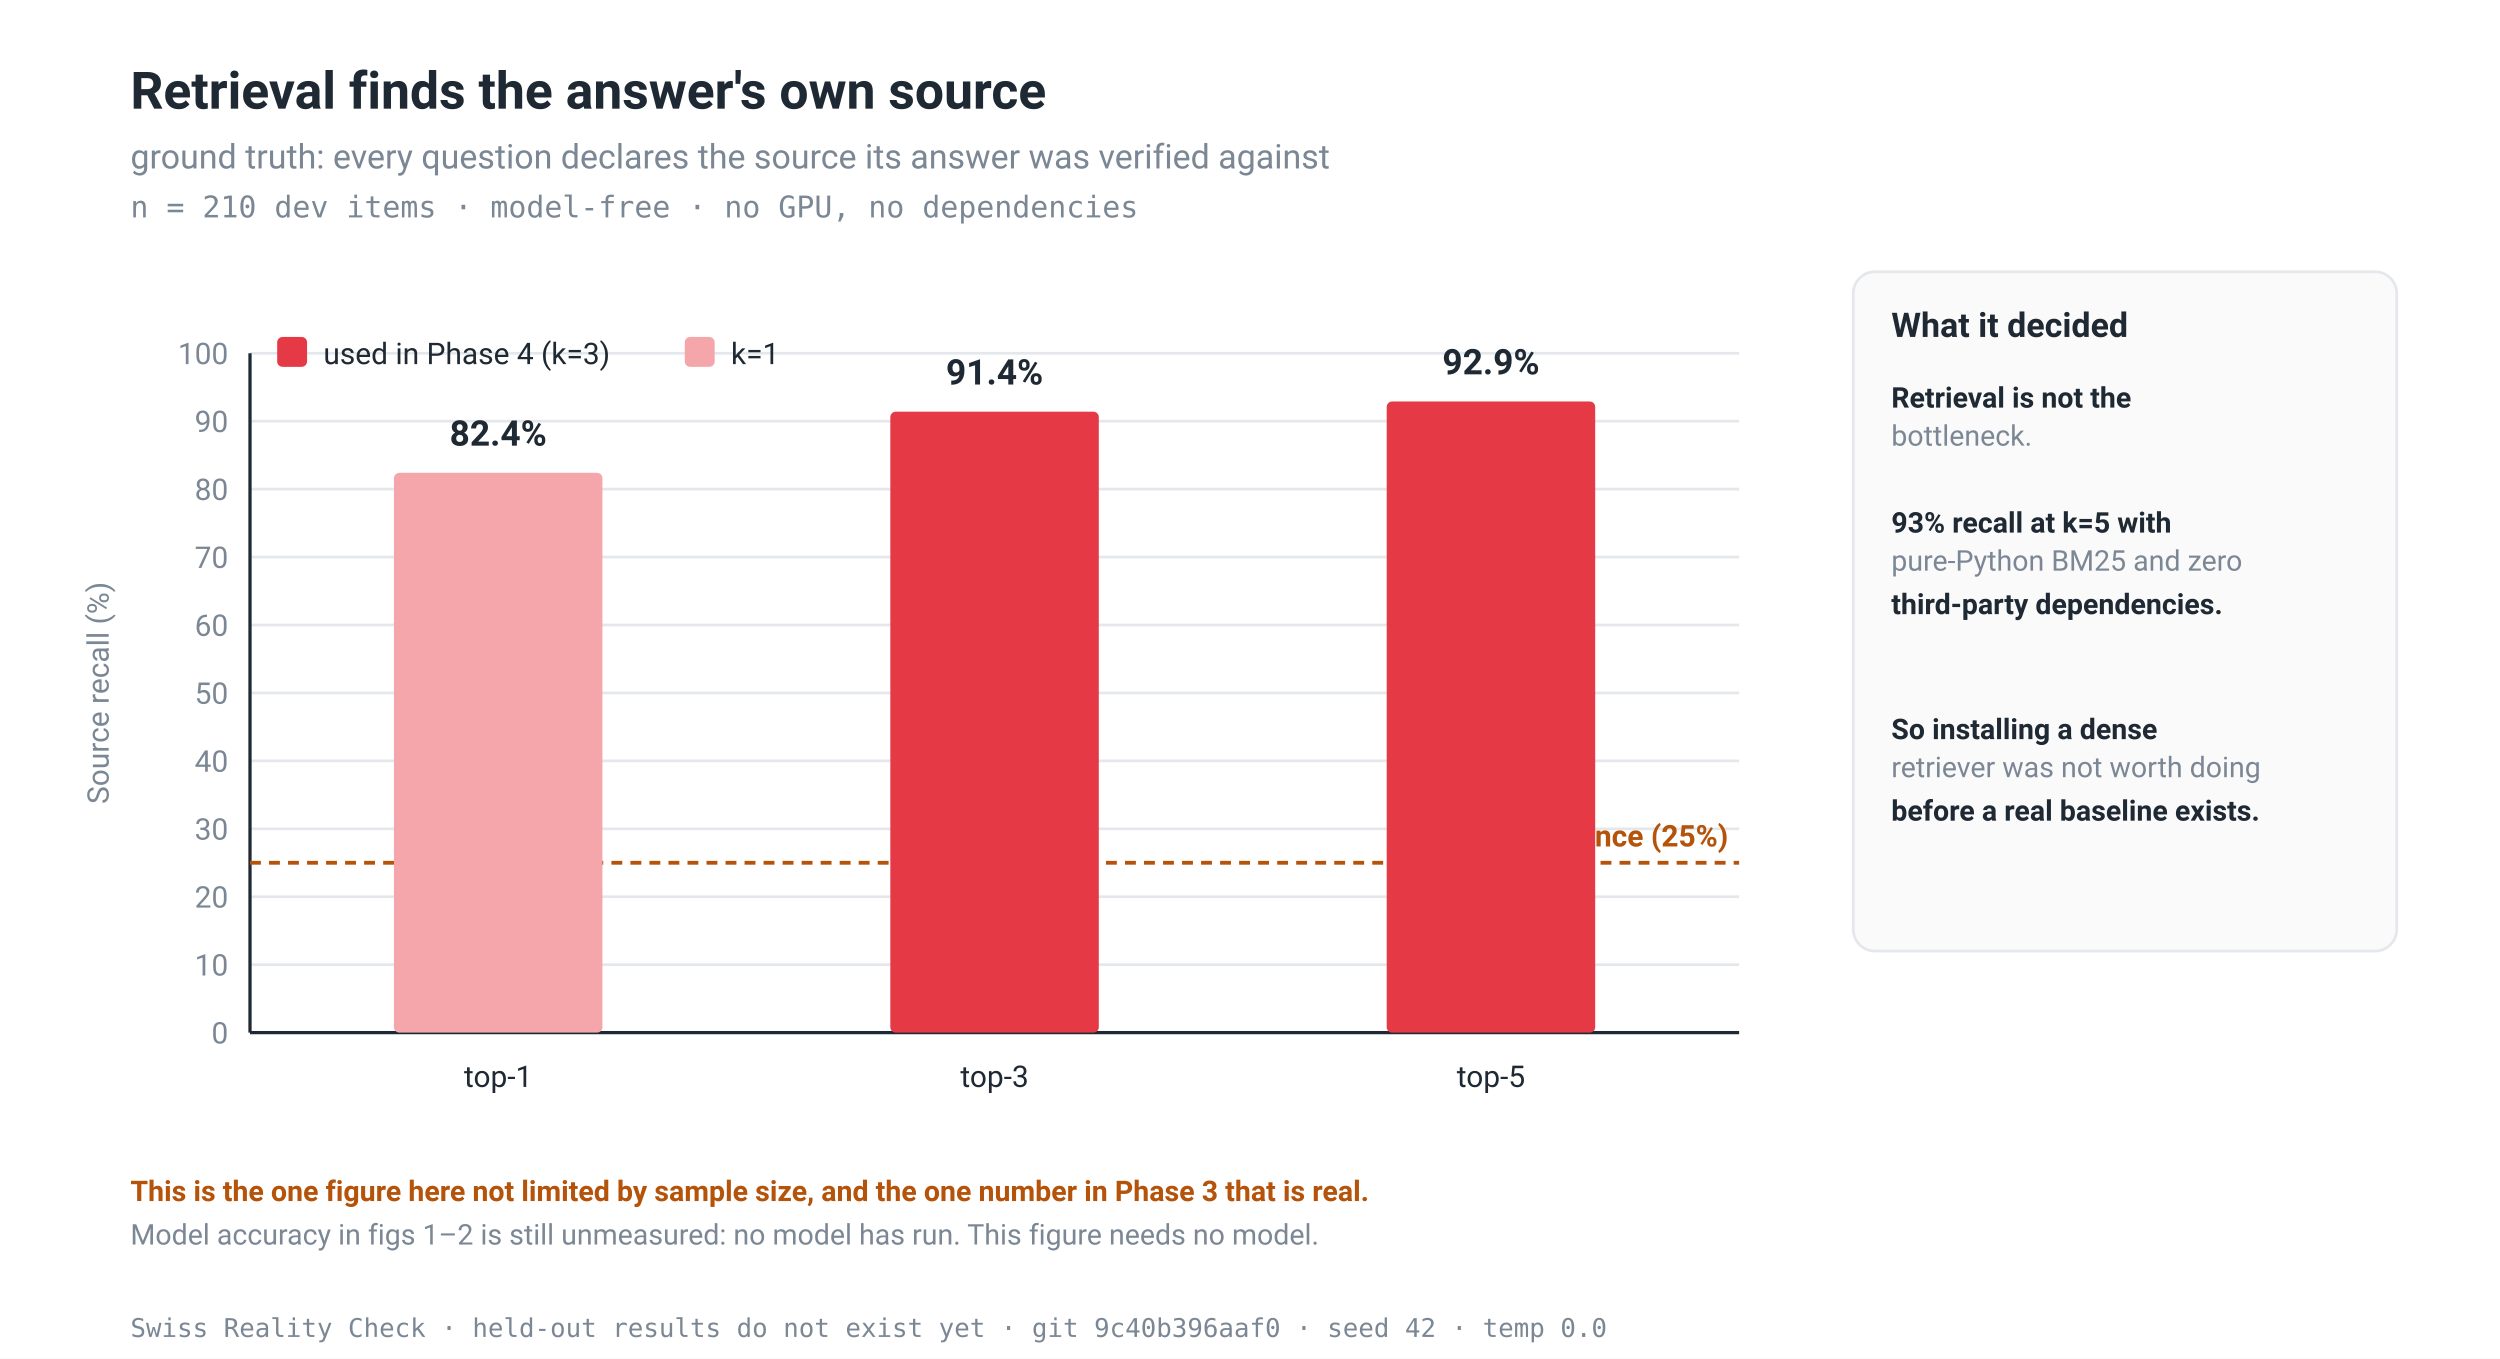
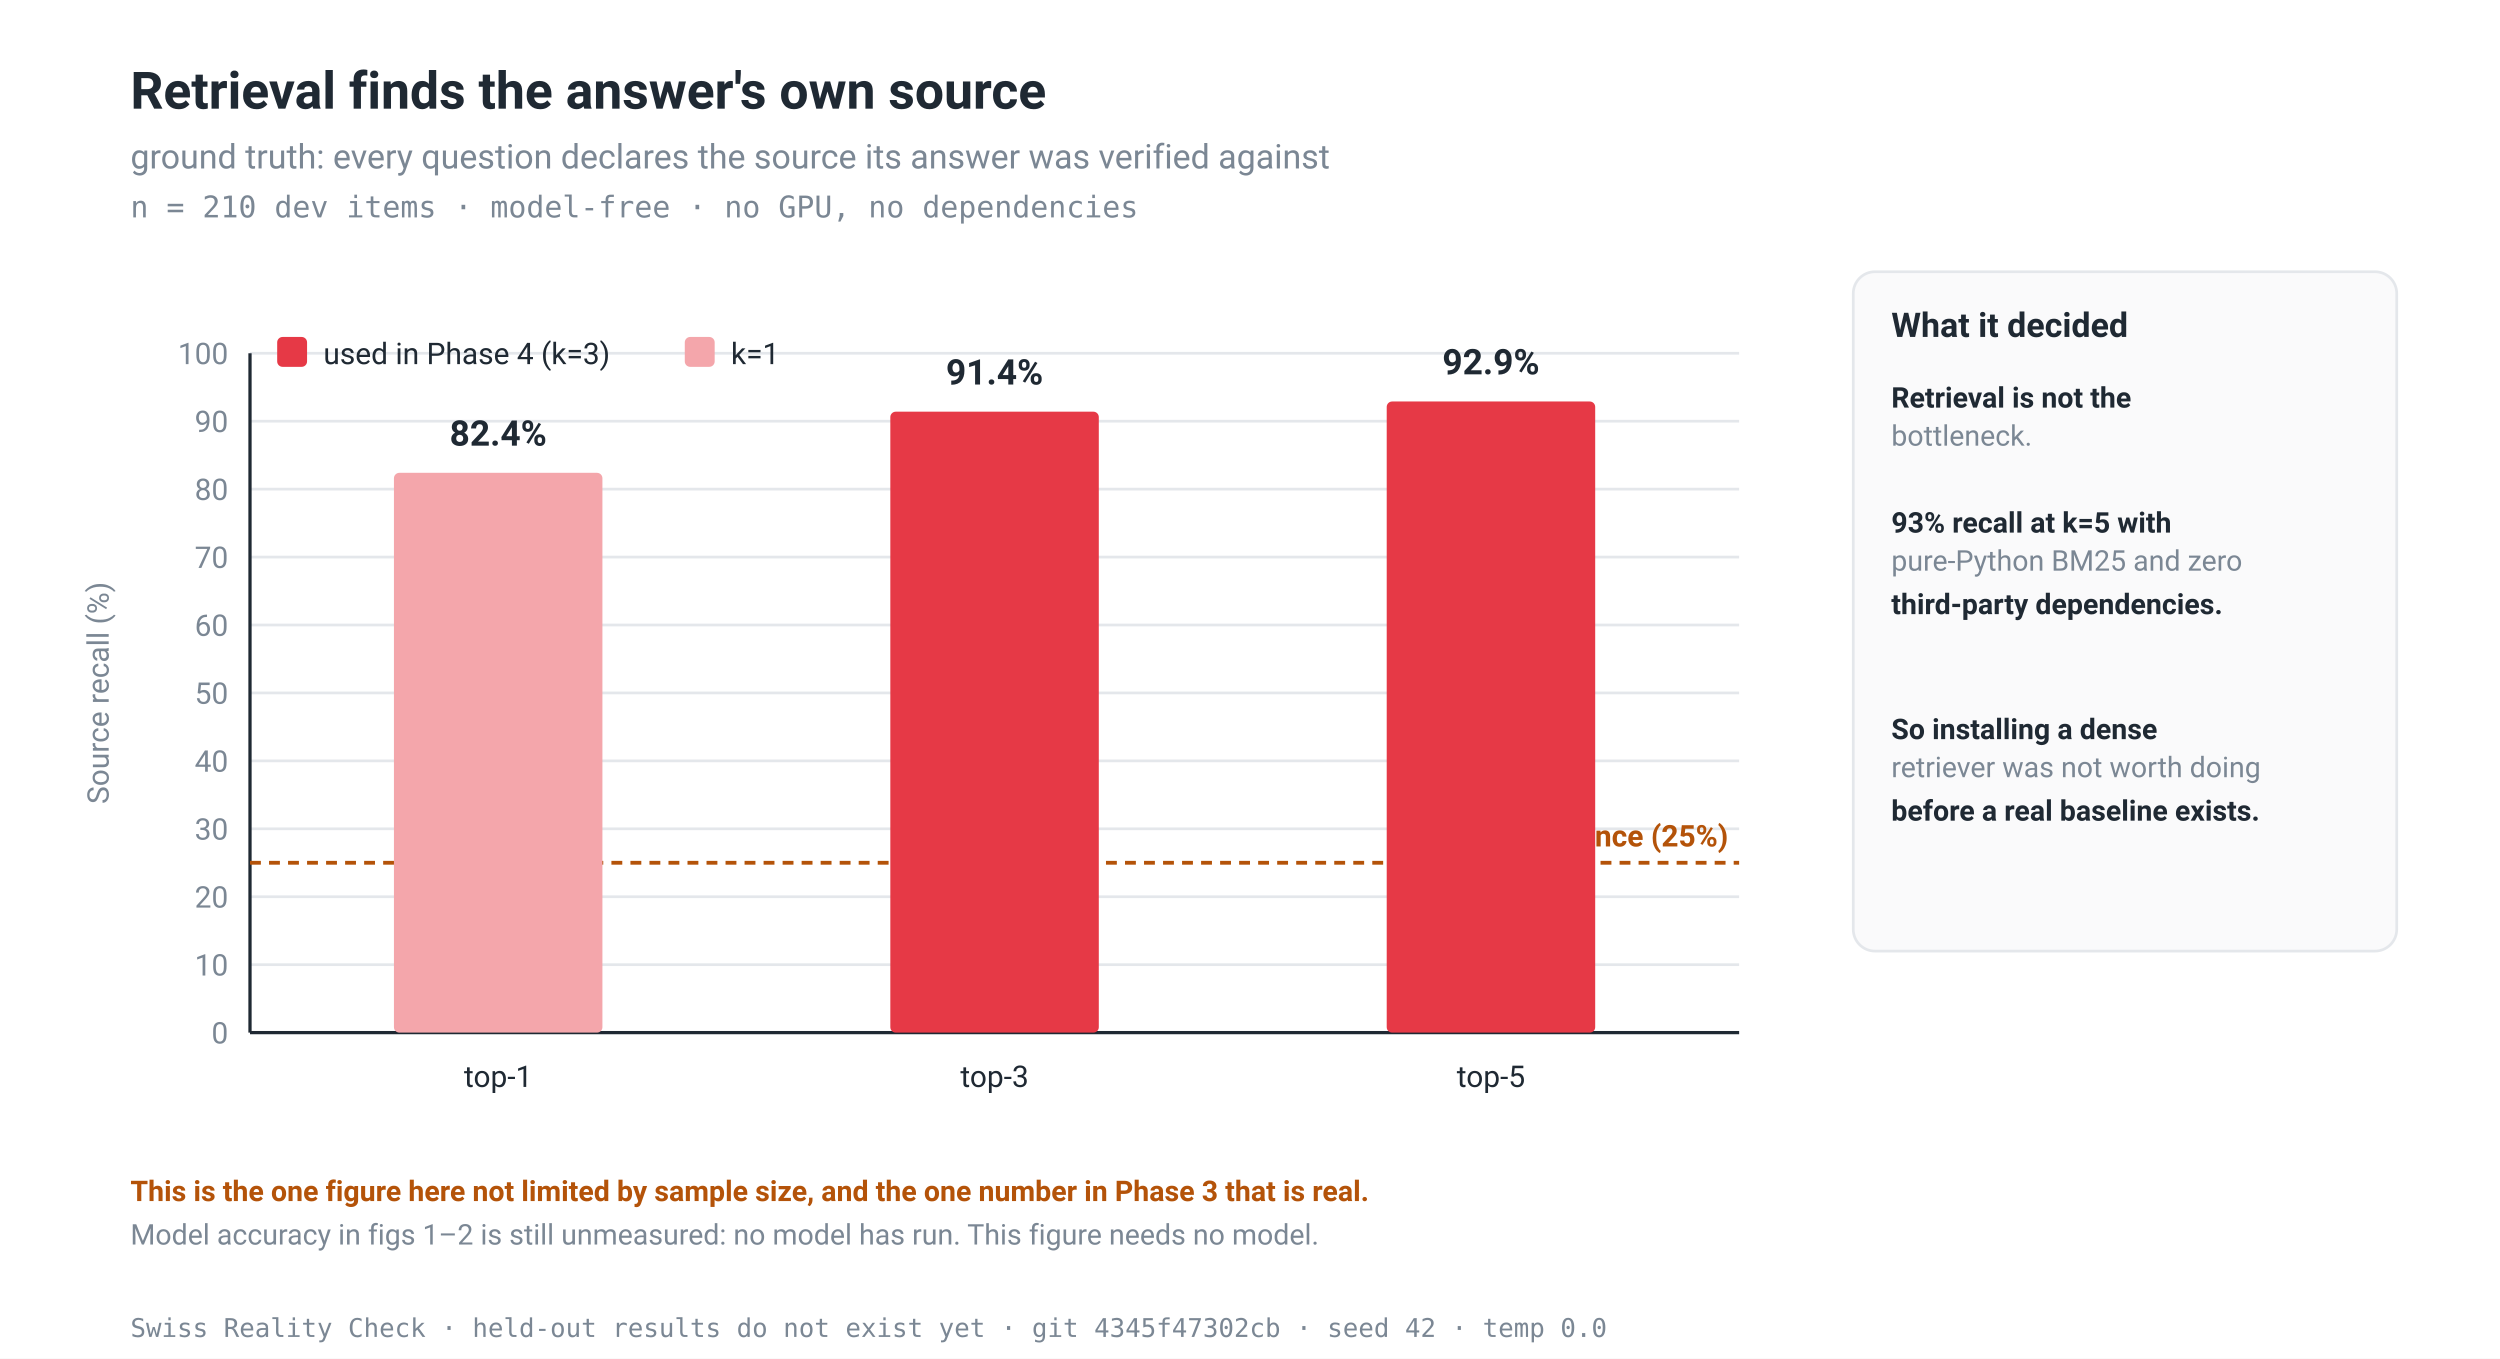
<svg xmlns="http://www.w3.org/2000/svg" width="920" height="500" viewBox="0 0 920 500" role="img" aria-labelledby="t" font-family="ui-sans-serif, -apple-system, 'Segoe UI', Roboto, 'Helvetica Neue', Arial, sans-serif">
  <rect width="920" height="500" fill="#FFFFFF" />
  <text x="48.00" y="40.00" font-family="ui-sans-serif, -apple-system, 'Segoe UI', Roboto, 'Helvetica Neue', Arial, sans-serif" font-size="19" fill="#1F2933" font-weight="bold" text-anchor="start" opacity="1.0" font-style="">Retrieval finds the answer's own source</text>
  <text x="48.00" y="62.00" font-family="ui-sans-serif, -apple-system, 'Segoe UI', Roboto, 'Helvetica Neue', Arial, sans-serif" font-size="12.5" fill="#7B8794" font-weight="normal" text-anchor="start" opacity="1.0" font-style="">ground truth: every question declares the source its answer was verified against</text>
  <text x="48.00" y="80.00" font-family="ui-monospace, SFMono-Regular, Menlo, Consolas, monospace" font-size="11" fill="#7B8794" font-weight="normal" text-anchor="start" opacity="1.0" font-style="">n = 210 dev items · model-free · no GPU, no dependencies</text>
  <line x1="92.00" y1="380.00" x2="640.00" y2="380.00" stroke="#E4E7EB" stroke-width="1" stroke-linecap="butt" />
  <text x="84.00" y="384.00" font-family="ui-sans-serif, -apple-system, 'Segoe UI', Roboto, 'Helvetica Neue', Arial, sans-serif" font-size="11" fill="#7B8794" font-weight="normal" text-anchor="end" opacity="1.0" font-style="">0</text>
  <line x1="92.00" y1="355.00" x2="640.00" y2="355.00" stroke="#E4E7EB" stroke-width="1" stroke-linecap="butt" />
  <text x="84.00" y="359.00" font-family="ui-sans-serif, -apple-system, 'Segoe UI', Roboto, 'Helvetica Neue', Arial, sans-serif" font-size="11" fill="#7B8794" font-weight="normal" text-anchor="end" opacity="1.0" font-style="">10</text>
  <line x1="92.00" y1="330.00" x2="640.00" y2="330.00" stroke="#E4E7EB" stroke-width="1" stroke-linecap="butt" />
  <text x="84.00" y="334.00" font-family="ui-sans-serif, -apple-system, 'Segoe UI', Roboto, 'Helvetica Neue', Arial, sans-serif" font-size="11" fill="#7B8794" font-weight="normal" text-anchor="end" opacity="1.0" font-style="">20</text>
  <line x1="92.00" y1="305.00" x2="640.00" y2="305.00" stroke="#E4E7EB" stroke-width="1" stroke-linecap="butt" />
  <text x="84.00" y="309.00" font-family="ui-sans-serif, -apple-system, 'Segoe UI', Roboto, 'Helvetica Neue', Arial, sans-serif" font-size="11" fill="#7B8794" font-weight="normal" text-anchor="end" opacity="1.0" font-style="">30</text>
  <line x1="92.00" y1="280.00" x2="640.00" y2="280.00" stroke="#E4E7EB" stroke-width="1" stroke-linecap="butt" />
  <text x="84.00" y="284.00" font-family="ui-sans-serif, -apple-system, 'Segoe UI', Roboto, 'Helvetica Neue', Arial, sans-serif" font-size="11" fill="#7B8794" font-weight="normal" text-anchor="end" opacity="1.0" font-style="">40</text>
  <line x1="92.00" y1="255.00" x2="640.00" y2="255.00" stroke="#E4E7EB" stroke-width="1" stroke-linecap="butt" />
  <text x="84.00" y="259.00" font-family="ui-sans-serif, -apple-system, 'Segoe UI', Roboto, 'Helvetica Neue', Arial, sans-serif" font-size="11" fill="#7B8794" font-weight="normal" text-anchor="end" opacity="1.0" font-style="">50</text>
  <line x1="92.00" y1="230.00" x2="640.00" y2="230.00" stroke="#E4E7EB" stroke-width="1" stroke-linecap="butt" />
  <text x="84.00" y="234.00" font-family="ui-sans-serif, -apple-system, 'Segoe UI', Roboto, 'Helvetica Neue', Arial, sans-serif" font-size="11" fill="#7B8794" font-weight="normal" text-anchor="end" opacity="1.0" font-style="">60</text>
  <line x1="92.00" y1="205.00" x2="640.00" y2="205.00" stroke="#E4E7EB" stroke-width="1" stroke-linecap="butt" />
  <text x="84.00" y="209.00" font-family="ui-sans-serif, -apple-system, 'Segoe UI', Roboto, 'Helvetica Neue', Arial, sans-serif" font-size="11" fill="#7B8794" font-weight="normal" text-anchor="end" opacity="1.0" font-style="">70</text>
  <line x1="92.00" y1="180.00" x2="640.00" y2="180.00" stroke="#E4E7EB" stroke-width="1" stroke-linecap="butt" />
  <text x="84.00" y="184.00" font-family="ui-sans-serif, -apple-system, 'Segoe UI', Roboto, 'Helvetica Neue', Arial, sans-serif" font-size="11" fill="#7B8794" font-weight="normal" text-anchor="end" opacity="1.0" font-style="">80</text>
  <line x1="92.00" y1="155.00" x2="640.00" y2="155.00" stroke="#E4E7EB" stroke-width="1" stroke-linecap="butt" />
  <text x="84.00" y="159.00" font-family="ui-sans-serif, -apple-system, 'Segoe UI', Roboto, 'Helvetica Neue', Arial, sans-serif" font-size="11" fill="#7B8794" font-weight="normal" text-anchor="end" opacity="1.0" font-style="">90</text>
  <line x1="92.00" y1="130.00" x2="640.00" y2="130.00" stroke="#E4E7EB" stroke-width="1" stroke-linecap="butt" />
  <text x="84.00" y="134.00" font-family="ui-sans-serif, -apple-system, 'Segoe UI', Roboto, 'Helvetica Neue', Arial, sans-serif" font-size="11" fill="#7B8794" font-weight="normal" text-anchor="end" opacity="1.0" font-style="">100</text>
  <line x1="92.00" y1="130.00" x2="92.00" y2="380.00" stroke="#1F2933" stroke-width="1.2" stroke-linecap="butt" />
  <line x1="92.00" y1="380.00" x2="640.00" y2="380.00" stroke="#1F2933" stroke-width="1.2" stroke-linecap="butt" />
  <text x="40.00" y="255.00" font-family="ui-sans-serif, -apple-system, 'Segoe UI', Roboto, 'Helvetica Neue', Arial, sans-serif" font-size="11" fill="#7B8794" font-weight="normal" text-anchor="middle" transform="rotate(-90 40.00 255.00)">Source recall (%)</text>
  <line x1="92.00" y1="317.50" x2="640.00" y2="317.50" stroke="#B45309" stroke-width="1.4" stroke-linecap="butt" stroke-dasharray="4 3" />
  <text x="636.00" y="311.50" font-family="ui-sans-serif, -apple-system, 'Segoe UI', Roboto, 'Helvetica Neue', Arial, sans-serif" font-size="11" fill="#B45309" font-weight="bold" text-anchor="end" opacity="1.0" font-style="">chance (25%)</text>
  <rect x="144.97" y="174.00" width="76.72" height="206.00" rx="2" fill="#F4A6AB" stroke="none" stroke-width="1.4" opacity="1.0" />
  <text x="183.33" y="164.00" font-family="ui-sans-serif, -apple-system, 'Segoe UI', Roboto, 'Helvetica Neue', Arial, sans-serif" font-size="13" fill="#1F2933" font-weight="bold" text-anchor="middle" opacity="1.0" font-style="">82.4%</text>
  <rect x="327.64" y="151.50" width="76.72" height="228.50" rx="2" fill="#E63946" stroke="none" stroke-width="1.4" opacity="1.0" />
  <text x="366.00" y="141.50" font-family="ui-sans-serif, -apple-system, 'Segoe UI', Roboto, 'Helvetica Neue', Arial, sans-serif" font-size="13" fill="#1F2933" font-weight="bold" text-anchor="middle" opacity="1.0" font-style="">91.4%</text>
  <rect x="510.31" y="147.75" width="76.72" height="232.25" rx="2" fill="#E63946" stroke="none" stroke-width="1.4" opacity="1.0" />
  <text x="548.67" y="137.75" font-family="ui-sans-serif, -apple-system, 'Segoe UI', Roboto, 'Helvetica Neue', Arial, sans-serif" font-size="13" fill="#1F2933" font-weight="bold" text-anchor="middle" opacity="1.0" font-style="">92.9%</text>
  <text x="183.33" y="400.00" font-family="ui-sans-serif, -apple-system, 'Segoe UI', Roboto, 'Helvetica Neue', Arial, sans-serif" font-size="11" fill="#1F2933" font-weight="normal" text-anchor="middle" opacity="1.0" font-style="">top-1</text>
  <text x="366.00" y="400.00" font-family="ui-sans-serif, -apple-system, 'Segoe UI', Roboto, 'Helvetica Neue', Arial, sans-serif" font-size="11" fill="#1F2933" font-weight="normal" text-anchor="middle" opacity="1.0" font-style="">top-3</text>
  <text x="548.67" y="400.00" font-family="ui-sans-serif, -apple-system, 'Segoe UI', Roboto, 'Helvetica Neue', Arial, sans-serif" font-size="11" fill="#1F2933" font-weight="normal" text-anchor="middle" opacity="1.0" font-style="">top-5</text>
  <rect x="102.00" y="124.00" width="11.00" height="11.00" rx="2" fill="#E63946" stroke="none" stroke-width="1" opacity="1.0" />
  <text x="119.00" y="134.00" font-family="ui-sans-serif, -apple-system, 'Segoe UI', Roboto, 'Helvetica Neue', Arial, sans-serif" font-size="11" fill="#1F2933" font-weight="normal" text-anchor="start" opacity="1.0" font-style="">used in Phase 4 (k=3)</text>
  <rect x="252.00" y="124.00" width="11.00" height="11.00" rx="2" fill="#F4A6AB" stroke="none" stroke-width="1" opacity="1.0" />
  <text x="269.00" y="134.00" font-family="ui-sans-serif, -apple-system, 'Segoe UI', Roboto, 'Helvetica Neue', Arial, sans-serif" font-size="11" fill="#1F2933" font-weight="normal" text-anchor="start" opacity="1.0" font-style="">k=1</text>
  <rect x="682.00" y="100.00" width="200.00" height="250.00" rx="8" fill="#FAFAFB" stroke="#E4E7EB" stroke-width="1" opacity="1.0" />
  <text x="696.00" y="124.00" font-family="ui-sans-serif, -apple-system, 'Segoe UI', Roboto, 'Helvetica Neue', Arial, sans-serif" font-size="12.5" fill="#1F2933" font-weight="bold" text-anchor="start" opacity="1.0" font-style="">What it decided</text>
  <text x="696.00" y="150.00" font-family="ui-sans-serif, -apple-system, 'Segoe UI', Roboto, 'Helvetica Neue', Arial, sans-serif" font-size="10.5" fill="#1F2933" font-weight="bold" text-anchor="start" opacity="1.0" font-style="">Retrieval is not the</text>
  <text x="696.00" y="164.00" font-family="ui-sans-serif, -apple-system, 'Segoe UI', Roboto, 'Helvetica Neue', Arial, sans-serif" font-size="10.5" fill="#7B8794" font-weight="normal" text-anchor="start" opacity="1.0" font-style="">bottleneck.</text>
  <text x="696.00" y="196.00" font-family="ui-sans-serif, -apple-system, 'Segoe UI', Roboto, 'Helvetica Neue', Arial, sans-serif" font-size="10.5" fill="#1F2933" font-weight="bold" text-anchor="start" opacity="1.0" font-style="">93% recall at k=5 with</text>
  <text x="696.00" y="210.00" font-family="ui-sans-serif, -apple-system, 'Segoe UI', Roboto, 'Helvetica Neue', Arial, sans-serif" font-size="10.5" fill="#7B8794" font-weight="normal" text-anchor="start" opacity="1.0" font-style="">pure-Python BM25 and zero</text>
  <text x="696.00" y="226.00" font-family="ui-sans-serif, -apple-system, 'Segoe UI', Roboto, 'Helvetica Neue', Arial, sans-serif" font-size="10.5" fill="#1F2933" font-weight="bold" text-anchor="start" opacity="1.0" font-style="">third-party dependencies.</text>
  <text x="696.00" y="272.00" font-family="ui-sans-serif, -apple-system, 'Segoe UI', Roboto, 'Helvetica Neue', Arial, sans-serif" font-size="10.5" fill="#1F2933" font-weight="bold" text-anchor="start" opacity="1.0" font-style="">So installing a dense</text>
  <text x="696.00" y="286.00" font-family="ui-sans-serif, -apple-system, 'Segoe UI', Roboto, 'Helvetica Neue', Arial, sans-serif" font-size="10.5" fill="#7B8794" font-weight="normal" text-anchor="start" opacity="1.0" font-style="">retriever was not worth doing</text>
  <text x="696.00" y="302.00" font-family="ui-sans-serif, -apple-system, 'Segoe UI', Roboto, 'Helvetica Neue', Arial, sans-serif" font-size="10.5" fill="#1F2933" font-weight="bold" text-anchor="start" opacity="1.0" font-style="">before a real baseline exists.</text>
  <text x="48.00" y="442.00" font-family="ui-sans-serif, -apple-system, 'Segoe UI', Roboto, 'Helvetica Neue', Arial, sans-serif" font-size="10.5" fill="#B45309" font-weight="bold" text-anchor="start" opacity="1.0" font-style="">This is the one figure here not limited by sample size, and the one number in Phase 3 that is real.</text>
  <text x="48.00" y="458.00" font-family="ui-sans-serif, -apple-system, 'Segoe UI', Roboto, 'Helvetica Neue', Arial, sans-serif" font-size="10.5" fill="#7B8794" font-weight="normal" text-anchor="start" opacity="1.0" font-style="">Model accuracy in figs 1–2 is still unmeasured: no model has run. This figure needs no model.</text>
-   <text x="48.00" y="492.00" font-family="ui-monospace, SFMono-Regular, Menlo, Consolas, monospace" font-size="9.5" fill="#7B8794" font-weight="normal" text-anchor="start" opacity="1.0" font-style="">Swiss Reality Check · held-out results do not exist yet · git 9c40b396aaf0 · seed 42 · temp 0.0</text>
+   <text x="48.00" y="492.00" font-family="ui-monospace, SFMono-Regular, Menlo, Consolas, monospace" font-size="9.5" fill="#7B8794" font-weight="normal" text-anchor="start" opacity="1.0" font-style="">Swiss Reality Check · held-out results do not exist yet · git 4345f47302cb · seed 42 · temp 0.0</text>
</svg>
